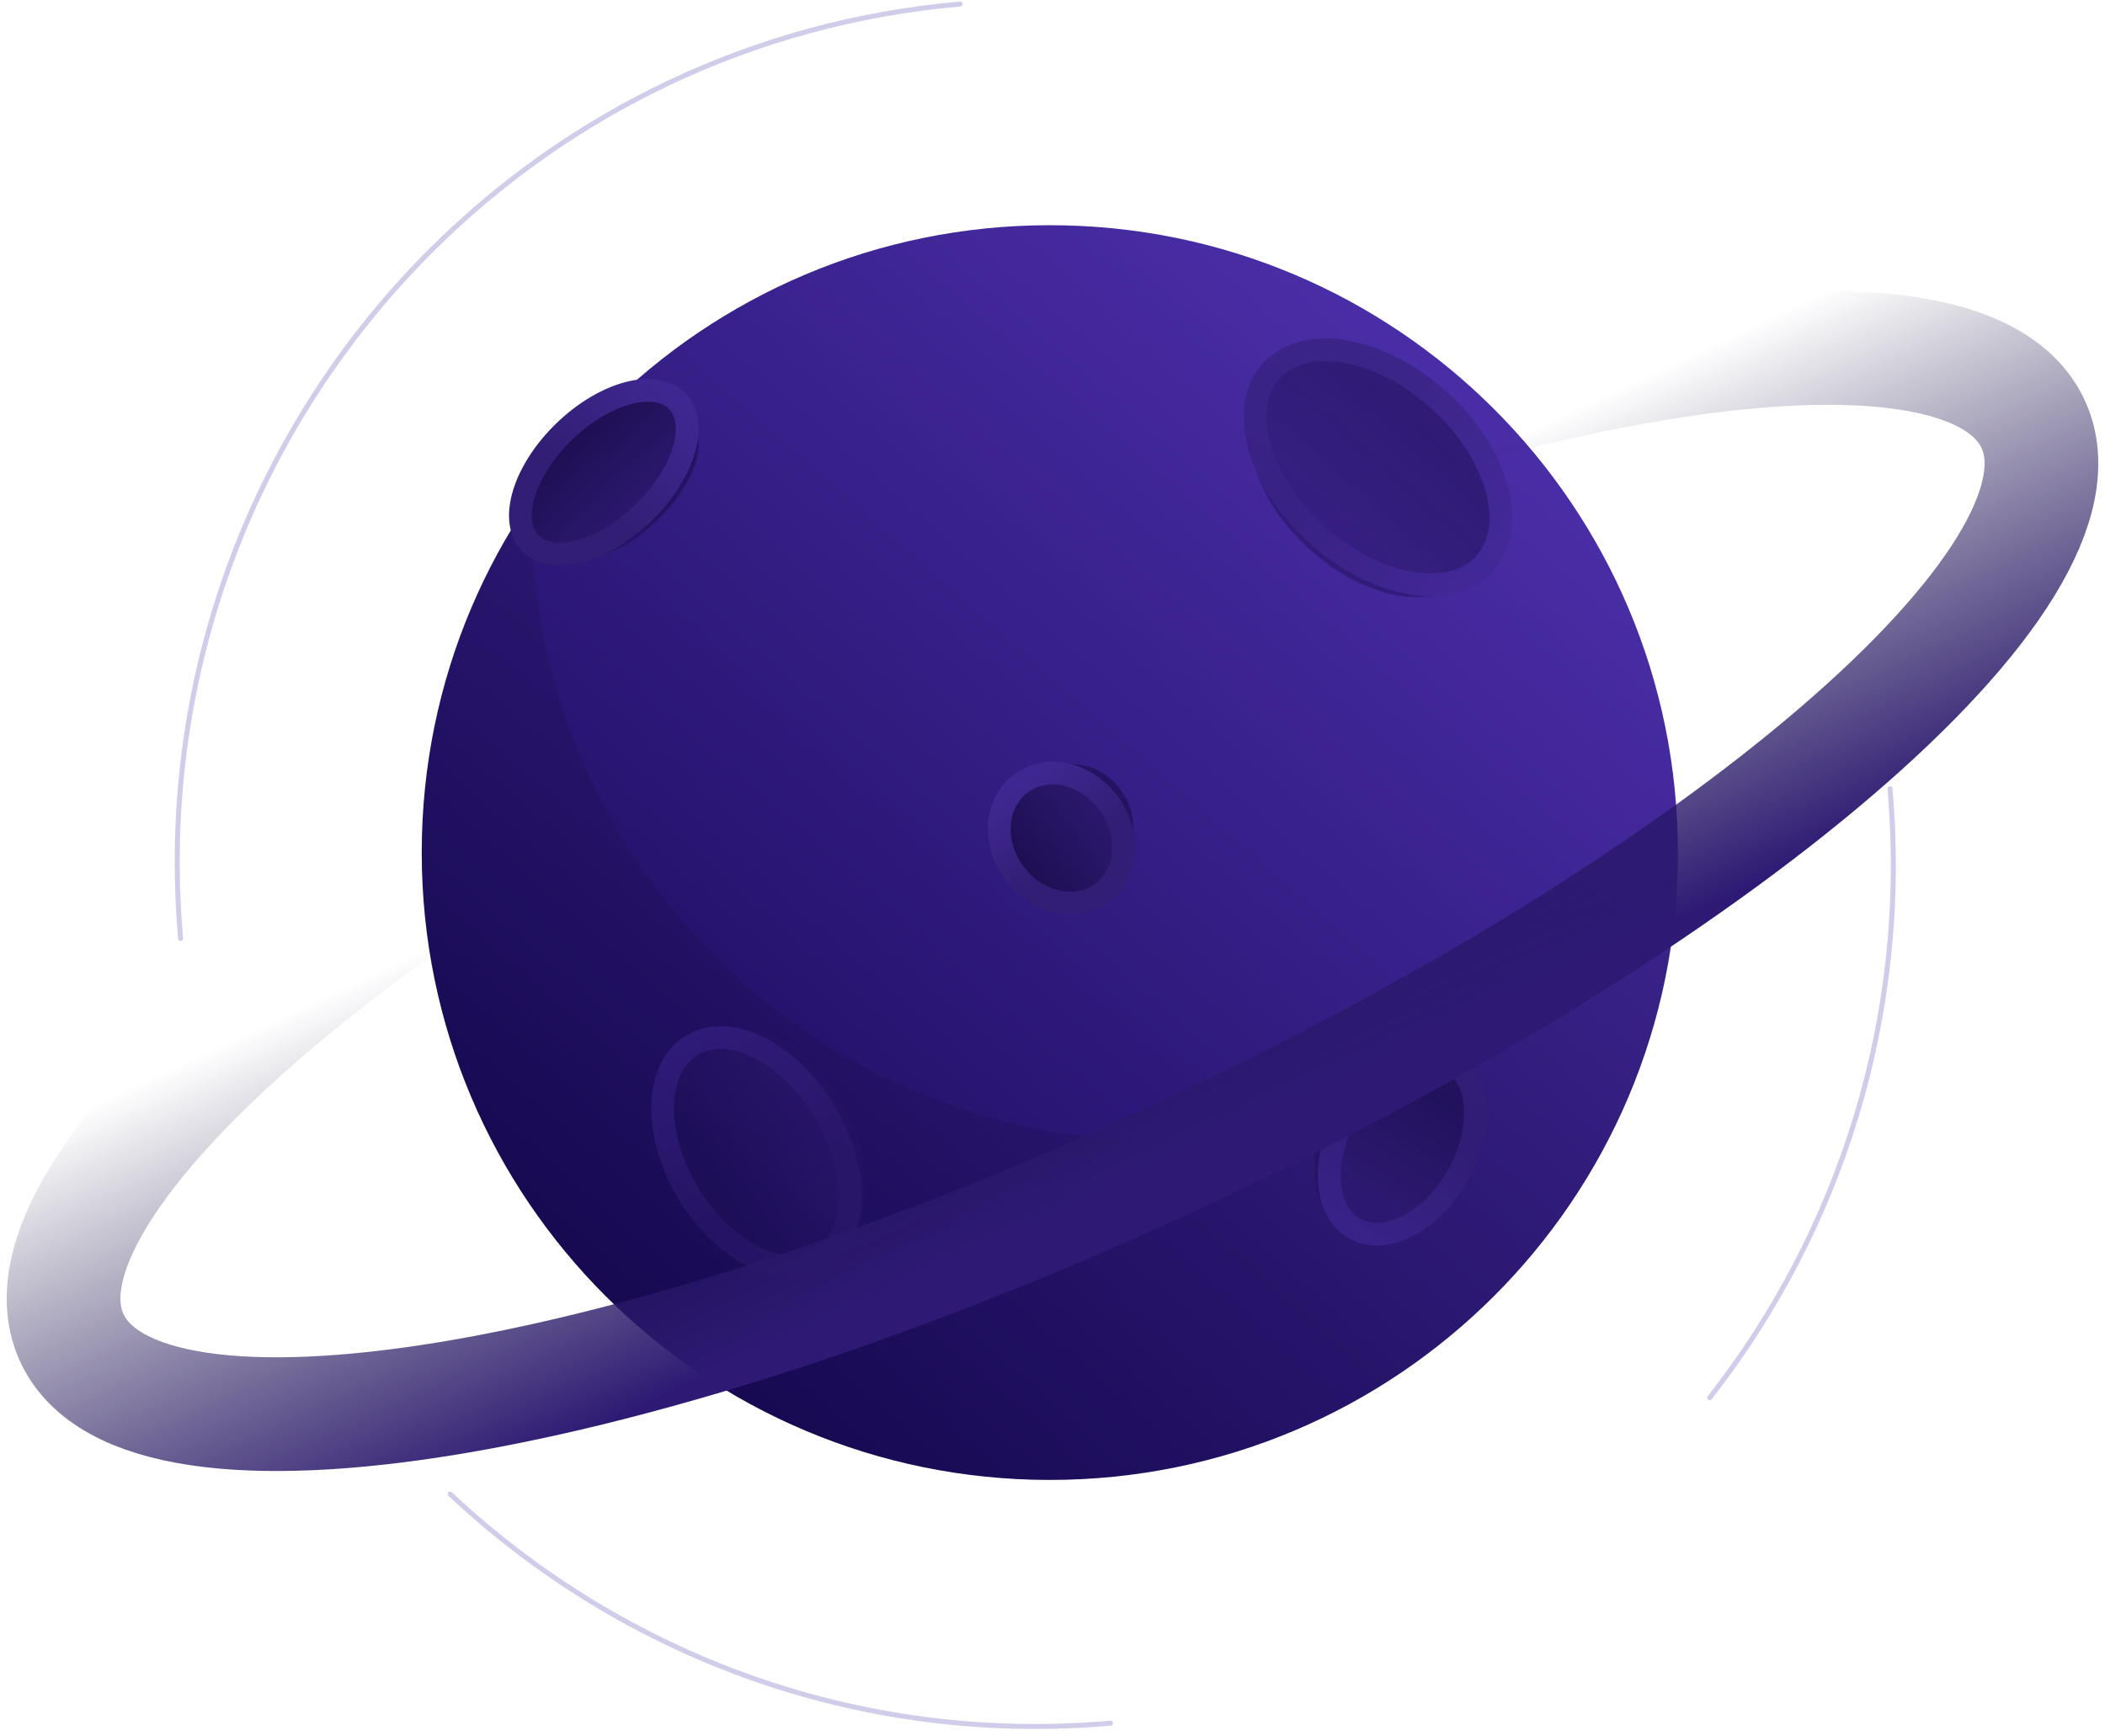
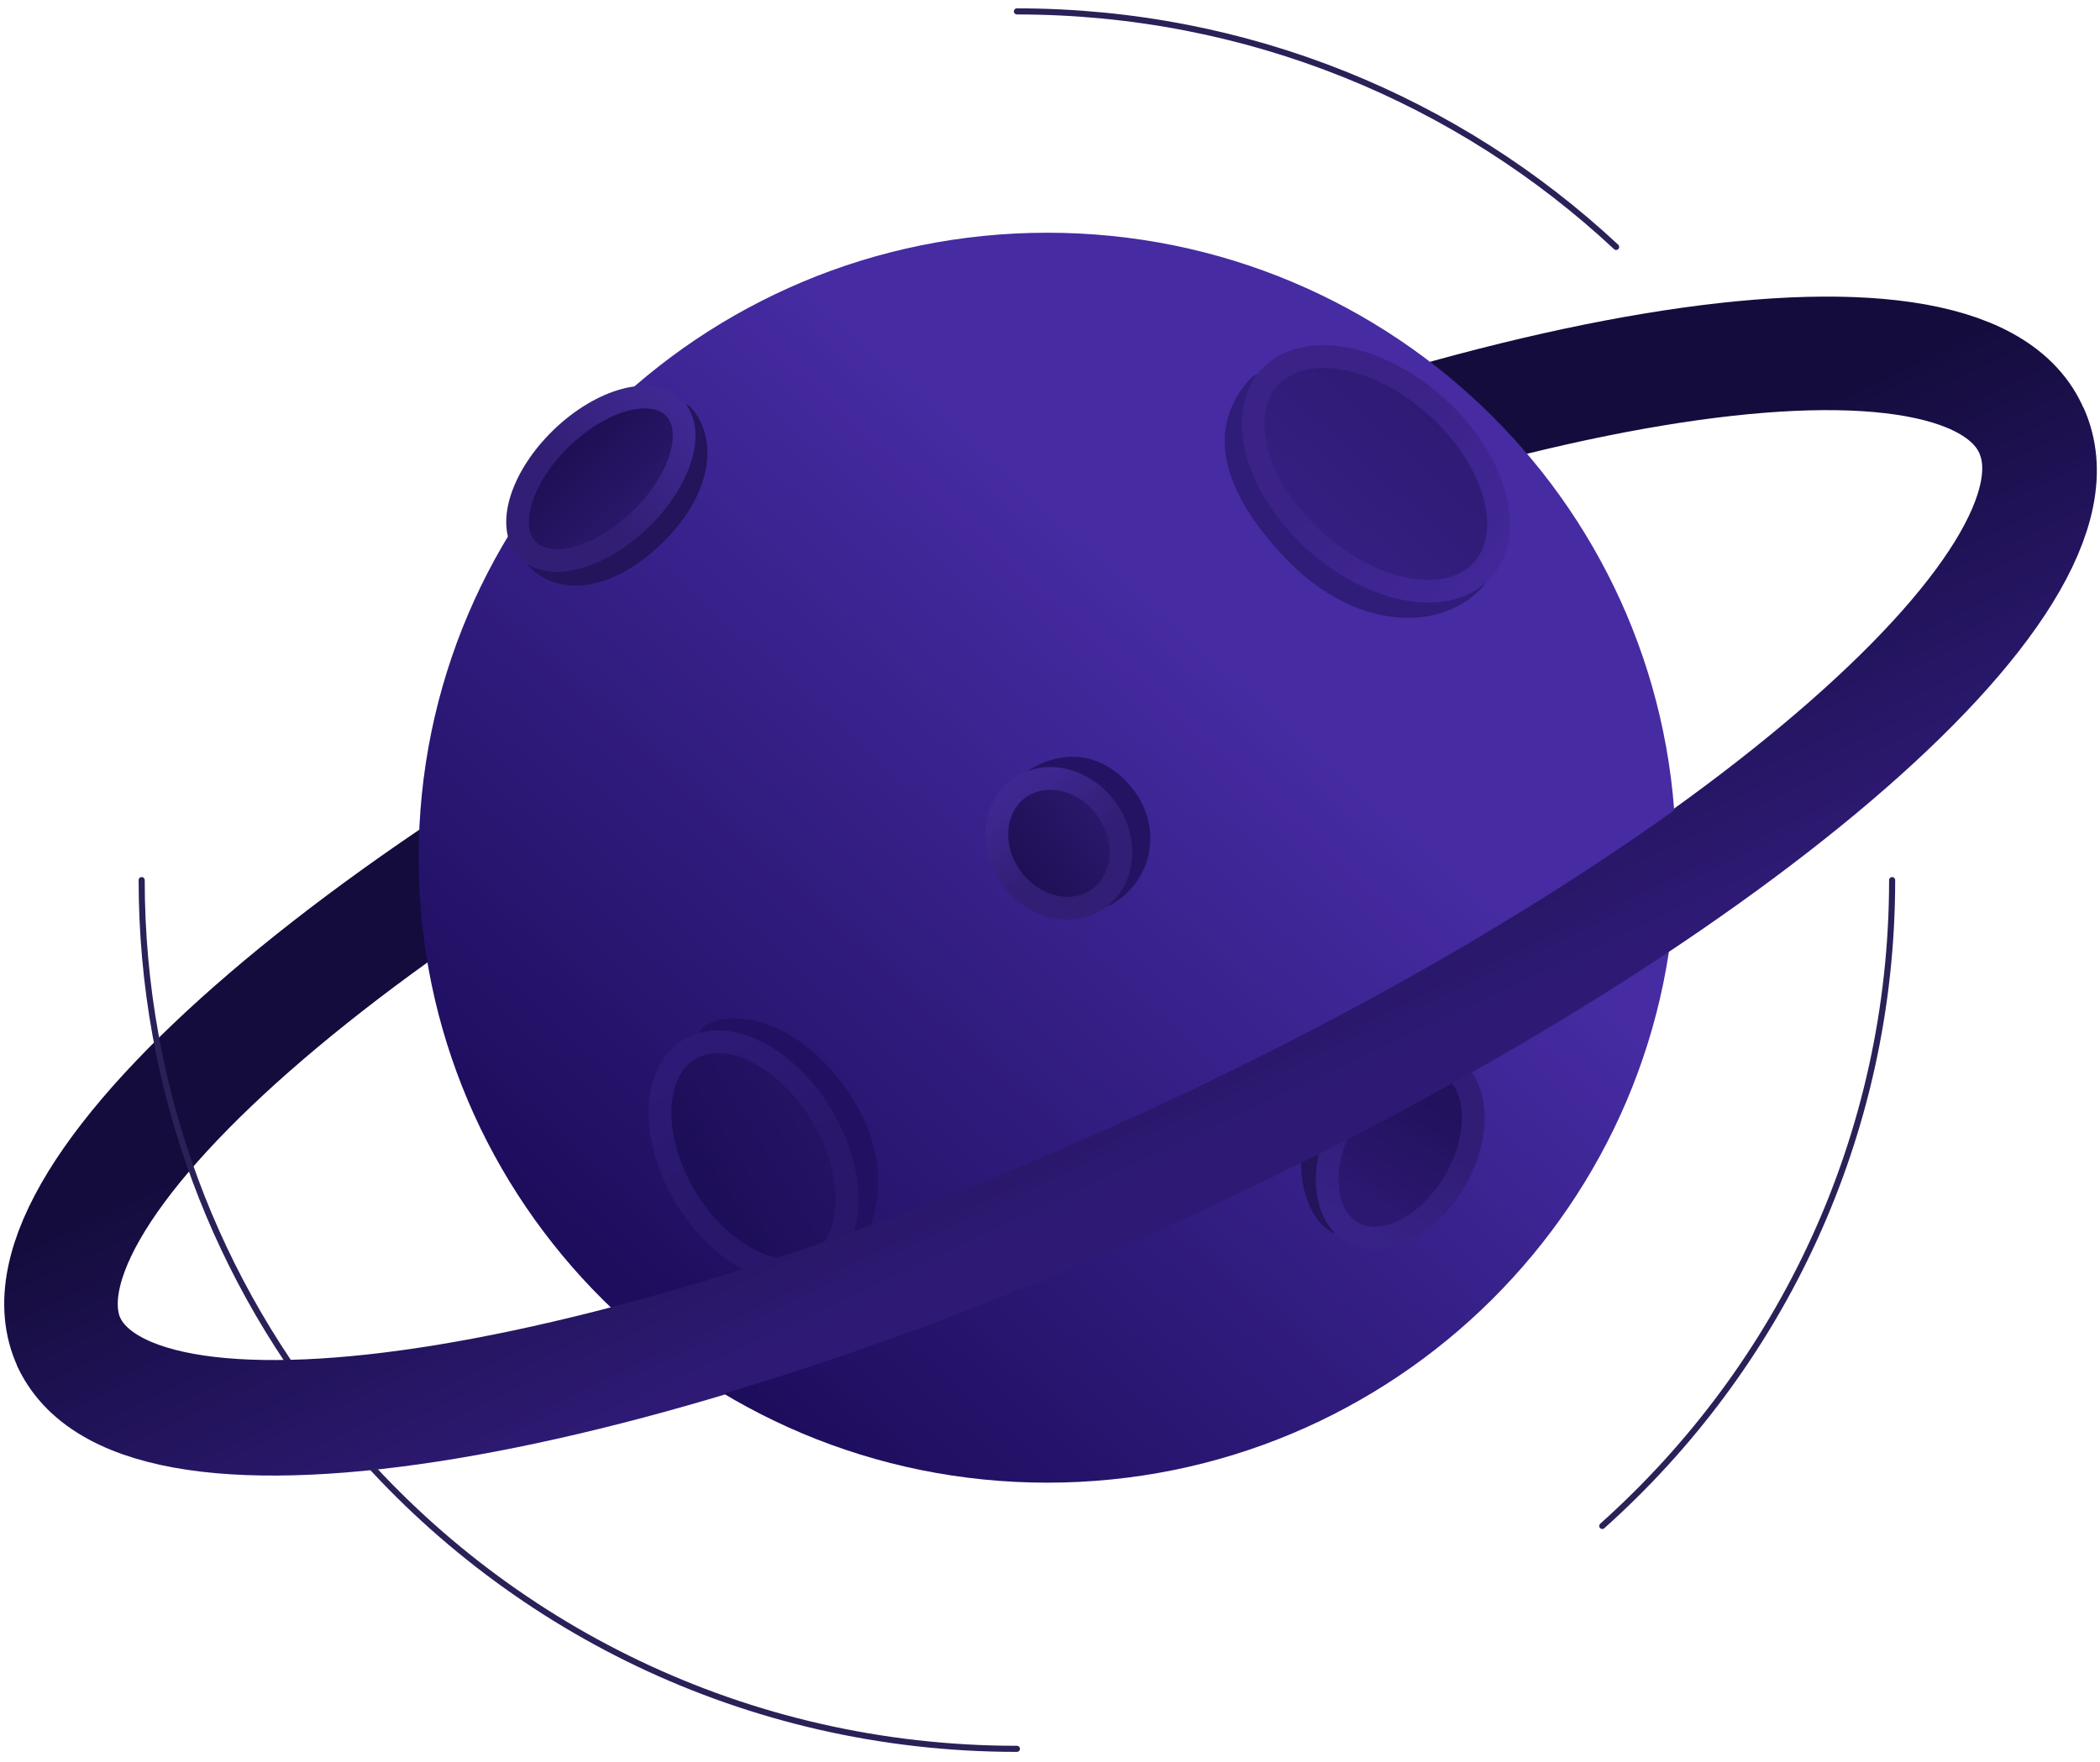
- <svg xmlns="http://www.w3.org/2000/svg" xmlns:xlink="http://www.w3.org/1999/xlink" width="211" height="174" viewBox="0 0 211 174">
+ <svg xmlns="http://www.w3.org/2000/svg" width="211" height="177" viewBox="0 0 211 177">
  <defs>
-     <linearGradient id="a" x1="22.962%" x2="91.19%" y1="99.898%" y2="22.388%">
-       <stop offset=".863%" stop-color="#170856" />
-       <stop offset="100%" stop-color="#492DA6" />
+     <linearGradient id="a" x1="50%" x2="50%" y1="30.281%" y2="100%">
+       <stop offset="0%" stop-color="#140C3C" />
+       <stop offset="100%" stop-color="#2E1A74" />
    </linearGradient>
-     <ellipse id="b" cx="94.956" cy="92.892" rx="62.956" ry="62.892" />
-     <filter id="c" width="127%" height="127%" x="-13.5%" y="-13.5%" filterUnits="objectBoundingBox">
-       <feOffset dx="11" dy="-34" in="SourceAlpha" result="shadowOffsetInner1" />
-       <feComposite in="shadowOffsetInner1" in2="SourceAlpha" k2="-1" k3="1" operator="arithmetic" result="shadowInnerInner1" />
-       <feColorMatrix in="shadowInnerInner1" values="0 0 0 0 0 0 0 0 0 0 0 0 0 0 0 0 0 0 0.09 0" />
-     </filter>
-     <linearGradient id="g" x1="50%" x2="50%" y1="0%" y2="100%">
-       <stop offset="0%" stop-color="#1C0E51" />
-       <stop offset="100%" stop-color="#2D1970" />
+     <linearGradient id="b" x1="27.057%" x2="73.413%" y1="93.878%" y2="42.558%">
+       <stop offset="0%" stop-color="#1E0D5D" />
+       <stop offset="21.695%" stop-color="#26146C" />
+       <stop offset="100%" stop-color="#462BA2" />
    </linearGradient>
-     <linearGradient id="f" x1="36.987%" x2="99.142%" y1="50%" y2="50%">
+     <linearGradient id="d" x1="50%" x2="50%" y1="0%" y2="100%">
+       <stop offset="0%" stop-color="#2F1A75" />
+       <stop offset="100%" stop-color="#351F81" />
+     </linearGradient>
+     <linearGradient id="c" x1="36.987%" x2="99.142%" y1="50%" y2="50%">
+       <stop offset="0%" stop-color="#3A2286" />
+       <stop offset="100%" stop-color="#412797" />
+     </linearGradient>
+     <linearGradient id="f" x1="19.943%" x2="82.273%" y1="50%" y2="50%">
+       <stop offset="0%" stop-color="#22115D" />
+       <stop offset="100%" stop-color="#2C1870" />
+     </linearGradient>
+     <linearGradient id="e" x1="36.987%" x2="99.142%" y1="50%" y2="50%">
+       <stop offset="0%" stop-color="#311D76" />
+       <stop offset="100%" stop-color="#382287" />
+     </linearGradient>
+     <linearGradient id="h" x1="50%" x2="50%" y1="0%" y2="100%">
+       <stop offset="0%" stop-color="#1D0F53" />
+       <stop offset="100%" stop-color="#2B186D" />
+     </linearGradient>
+     <linearGradient id="g" x1="36.987%" x2="99.142%" y1="50%" y2="50%">
      <stop offset="0%" stop-color="#321E74" />
      <stop offset="100%" stop-color="#3F2791" />
    </linearGradient>
-     <ellipse id="e" cx="127.85" cy="54.273" rx="13.268" ry="7.96" />
-     <filter id="d" width="124.7%" height="153.8%" x="-12.4%" y="-20.6%" filterUnits="objectBoundingBox">
-       <feMorphology in="SourceAlpha" operator="dilate" radius="2.28" result="shadowSpreadOuter1" />
-       <feOffset dy="2" in="shadowSpreadOuter1" result="shadowOffsetOuter1" />
-       <feComposite in="shadowOffsetOuter1" in2="SourceAlpha" operator="out" result="shadowOffsetOuter1" />
-       <feColorMatrix in="shadowOffsetOuter1" values="0 0 0 0 0.143 0 0 0 0 0.076 0 0 0 0 0.386 0 0 0 1 0" />
-     </filter>
-     <linearGradient id="k" x1="19.943%" x2="82.273%" y1="50%" y2="50%">
-       <stop offset="0%" stop-color="#1C0E51" />
-       <stop offset="100%" stop-color="#2D1970" />
+     <linearGradient id="j" x1="50%" x2="50%" y1="0%" y2="100%">
+       <stop offset="0%" stop-color="#1C0D57" />
+       <stop offset="100%" stop-color="#251365" />
    </linearGradient>
-     <linearGradient id="j" x1="36.987%" x2="99.142%" y1="50%" y2="50%">
+     <linearGradient id="i" x1="36.987%" x2="99.142%" y1="50%" y2="50%">
+       <stop offset="0%" stop-color="#29176B" />
+       <stop offset="100%" stop-color="#2D1A76" />
+     </linearGradient>
+     <linearGradient id="l" x1="50%" x2="50%" y1="0%" y2="100%">
+       <stop offset="0%" stop-color="#1D0E52" />
+       <stop offset="100%" stop-color="#2B186C" />
+     </linearGradient>
+     <linearGradient id="k" x1="37.661%" x2="99.142%" y1="50%" y2="50%">
      <stop offset="0%" stop-color="#321E74" />
-       <stop offset="100%" stop-color="#3F2791" />
+       <stop offset="100%" stop-color="#3F2891" />
    </linearGradient>
-     <ellipse id="i" cx="130.296" cy="122.181" rx="8.537" ry="5.218" />
-     <filter id="h" width="138.4%" height="182%" x="-19.2%" y="-31.4%" filterUnits="objectBoundingBox">
-       <feMorphology in="SourceAlpha" operator="dilate" radius="2.28" result="shadowSpreadOuter1" />
-       <feOffset dy="2" in="shadowSpreadOuter1" result="shadowOffsetOuter1" />
-       <feComposite in="shadowOffsetOuter1" in2="SourceAlpha" operator="out" result="shadowOffsetOuter1" />
-       <feColorMatrix in="shadowOffsetOuter1" values="0 0 0 0 0.143 0 0 0 0 0.076 0 0 0 0 0.386 0 0 0 1 0" />
-     </filter>
-     <linearGradient id="o" x1="50%" x2="50%" y1="0%" y2="100%">
-       <stop offset="0%" stop-color="#1C0E51" />
-       <stop offset="100%" stop-color="#2D1970" />
-     </linearGradient>
-     <linearGradient id="n" x1="36.987%" x2="99.142%" y1="50%" y2="50%">
-       <stop offset="0%" stop-color="#321E74" />
-       <stop offset="100%" stop-color="#3F2791" />
-     </linearGradient>
-     <ellipse id="m" cx="96.118" cy="91.444" rx="5.685" ry="4.744" />
-     <filter id="l" width="157.7%" height="190.2%" x="-28.8%" y="-34.6%" filterUnits="objectBoundingBox">
-       <feMorphology in="SourceAlpha" operator="dilate" radius="2.28" result="shadowSpreadOuter1" />
-       <feOffset dy="2" in="shadowSpreadOuter1" result="shadowOffsetOuter1" />
-       <feComposite in="shadowOffsetOuter1" in2="SourceAlpha" operator="out" result="shadowOffsetOuter1" />
-       <feColorMatrix in="shadowOffsetOuter1" values="0 0 0 0 0.143 0 0 0 0 0.076 0 0 0 0 0.386 0 0 0 1 0" />
-     </filter>
-     <linearGradient id="s" x1="50%" x2="50%" y1="0%" y2="100%">
-       <stop offset="0%" stop-color="#1C0E51" />
-       <stop offset="100%" stop-color="#2D1970" />
-     </linearGradient>
-     <linearGradient id="r" x1="36.987%" x2="99.142%" y1="50%" y2="50%">
-       <stop offset="0%" stop-color="#321E74" />
-       <stop offset="100%" stop-color="#3F2791" />
-     </linearGradient>
-     <ellipse id="q" cx="65.534" cy="122.922" rx="11.369" ry="6.825" />
-     <filter id="p" width="128.9%" height="162.7%" x="-14.4%" y="-24%" filterUnits="objectBoundingBox">
-       <feMorphology in="SourceAlpha" operator="dilate" radius="2.28" result="shadowSpreadOuter1" />
-       <feOffset dy="2" in="shadowSpreadOuter1" result="shadowOffsetOuter1" />
-       <feComposite in="shadowOffsetOuter1" in2="SourceAlpha" operator="out" result="shadowOffsetOuter1" />
-       <feColorMatrix in="shadowOffsetOuter1" values="0 0 0 0 0.143 0 0 0 0 0.076 0 0 0 0 0.386 0 0 0 1 0" />
-     </filter>
-     <linearGradient id="w" x1="50%" x2="50%" y1="0%" y2="100%">
-       <stop offset="0%" stop-color="#1C0E51" />
-       <stop offset="100%" stop-color="#2D1970" />
-     </linearGradient>
-     <linearGradient id="v" x1="36.987%" x2="99.142%" y1="50%" y2="50%">
-       <stop offset="0%" stop-color="#321E74" />
-       <stop offset="100%" stop-color="#3F2791" />
-     </linearGradient>
-     <ellipse id="u" cx="50.247" cy="54.763" rx="9.098" ry="4.549" />
-     <filter id="t" width="136.1%" height="194.1%" x="-18%" y="-36.1%" filterUnits="objectBoundingBox">
-       <feMorphology in="SourceAlpha" operator="dilate" radius="2.28" result="shadowSpreadOuter1" />
-       <feOffset dy="2" in="shadowSpreadOuter1" result="shadowOffsetOuter1" />
-       <feComposite in="shadowOffsetOuter1" in2="SourceAlpha" operator="out" result="shadowOffsetOuter1" />
-       <feColorMatrix in="shadowOffsetOuter1" values="0 0 0 0 0.143 0 0 0 0 0.076 0 0 0 0 0.386 0 0 0 1 0" />
-     </filter>
-     <linearGradient id="x" x1="50%" x2="50%" y1="15.891%" y2="100%">
-       <stop offset="0%" stop-color="#110B37" stop-opacity="0" />
+     <linearGradient id="m" x1="50%" x2="50%" y1="-44.703%" y2="100%">
+       <stop offset="0%" stop-color="#130B3B" />
      <stop offset="100%" stop-color="#2E1A74" />
    </linearGradient>
  </defs>
-   <g fill="none" fill-rule="evenodd" transform="translate(-6 -8)">
-     <g transform="translate(16.275 .577)">
-       <use fill="url(#a)" xlink:href="#b" />
-       <use fill="#000" filter="url(#c)" xlink:href="#b" />
+   <g fill="none" fill-rule="evenodd" transform="translate(-6 1)">
+     <ellipse cx="111.5" cy="88.047" stroke="url(#a)" stroke-width="11.409" rx="108.718" ry="30.3" transform="rotate(-25 111.5 88.047)" />
+     <g transform="translate(20.235 .146)">
+       <ellipse cx="63.166" cy="62.806" fill="url(#b)" rx="63.166" ry="62.806" transform="translate(27.83 22.242)" />
+       <path fill="#301C79" d="M115.071 55.1c6.766 7.03 15.429 7.47 19.732 2.652 4.303-4.819-19.19-25.57-23.494-20.752-4.303 4.818-3.004 11.07 3.762 18.1z" />
+       <path fill="#23145B" d="M119.52 107.742c-4.677 5.437-3.318 12.983 0 14.912 3.318 1.93 15.017-16.013 11.699-17.943-3.318-1.93-7.022-2.406-11.7 3.031z" />
+       <path fill="#241362" d="M99.489 78.02c-3.109-3.837-7.424-3.946-11.01-1.32-3.585 2.625 4.749 15.527 8.992 13.042 4.243-2.485 5.126-7.884 2.018-11.721z" />
+       <path fill="#221162" d="M71.109 108.758c-6.012-8.951-13.973-8.481-15.146-6.05-1.174 2.432 12.093 22.941 14.194 22.941 2.102 0 6.964-7.94.952-16.891z" />
+       <path stroke="#282258" stroke-linecap="round" stroke-width=".612" d="M0 87.3c0 21.168 7.589 40.576 20.212 55.69 16.13 19.311 40.482 31.612 67.728 31.612m58.814-22.397c17.882-15.98 29.126-39.139 29.126-64.904M148.148 23.67C132.414 8.992 111.235 0 87.94 0" />
+       <path fill="#23145B" d="M52.343 53.377c5.409-5.303 5.409-10.88 2.766-13.637-2.644-2.757-18.764 13.338-16.12 16.096 2.643 2.758 7.945 2.845 13.354-2.459z" />
+       <ellipse cx="124" cy="46.482" fill="url(#d)" stroke="url(#c)" stroke-width="2.282" rx="14.425" ry="9.107" transform="rotate(42 124 46.482)" />
+       <ellipse cx="126.454" cy="114.297" fill="url(#f)" stroke="url(#e)" stroke-width="2.282" rx="9.676" ry="6.371" transform="rotate(120 126.454 114.297)" />
+       <ellipse cx="92.161" cy="83.602" fill="url(#h)" stroke="url(#g)" stroke-width="2.282" rx="6.827" ry="5.893" transform="rotate(-126 92.161 83.602)" />
+       <ellipse cx="61.476" cy="115.037" fill="url(#j)" stroke="url(#i)" stroke-width="2.282" rx="12.509" ry="7.98" transform="rotate(-121 61.476 115.037)" />
+       <ellipse cx="46.137" cy="46.971" fill="url(#l)" stroke="url(#k)" stroke-width="2.282" rx="10.248" ry="5.694" transform="rotate(-44 46.137 46.971)" />
    </g>
-     <path stroke="#615BB8" stroke-linecap="round" stroke-width=".5" d="M102.237 8.406c-20.773 1.818-39.168 10.92-52.918 24.587-17.569 17.464-27.552 42.382-25.216 69.08m27.02 55.708c17.216 16.15 40.906 25.18 66.191 22.967m60.067-32.637c13.056-16.677 20.064-38.203 18.067-61.03" opacity=".305" />
-     <g opacity=".589" transform="rotate(42 135.236 75.76)">
-       <use fill="#000" filter="url(#d)" xlink:href="#e" />
-       <ellipse cx="127.85" cy="54.273" fill="url(#g)" stroke="url(#f)" stroke-width="2.28" rx="14.408" ry="9.1" />
-     </g>
-     <g opacity=".695" transform="rotate(120 138.267 127.168)">
-       <use fill="#000" filter="url(#h)" xlink:href="#i" />
-       <ellipse cx="130.296" cy="122.181" fill="url(#k)" stroke="url(#j)" stroke-width="2.28" rx="9.677" ry="6.358" />
-     </g>
-     <g transform="rotate(-126 104.402 87.586)">
-       <use fill="#000" filter="url(#l)" xlink:href="#m" />
-       <ellipse cx="96.118" cy="91.444" fill="url(#o)" stroke="url(#n)" stroke-width="2.28" rx="6.825" ry="5.884" />
-     </g>
-     <g opacity=".466" transform="rotate(-121 73.835 118.606)">
-       <use fill="#000" filter="url(#p)" xlink:href="#q" />
-       <ellipse cx="65.534" cy="122.922" fill="url(#s)" stroke="url(#r)" stroke-width="2.28" rx="12.509" ry="7.965" />
-     </g>
-     <g transform="rotate(-44 59.1 34.91)">
-       <use fill="#000" filter="url(#t)" xlink:href="#u" />
-       <ellipse cx="50.247" cy="54.763" fill="url(#w)" stroke="url(#v)" stroke-width="2.28" rx="10.238" ry="5.689" />
-     </g>
-     <ellipse cx="111.5" cy="96.325" stroke="url(#x)" stroke-width="11.4" rx="108.446" ry="30.315" transform="rotate(-25 111.5 96.325)" />
+     <path stroke="url(#m)" stroke-width="11.409" d="M9.135 86.4c.036 16.734 48.74 30.406 108.784 30.537 60.043.132 108.688-13.327 108.651-30.06" transform="rotate(-25 117.852 101.67)" />
  </g>
</svg>
